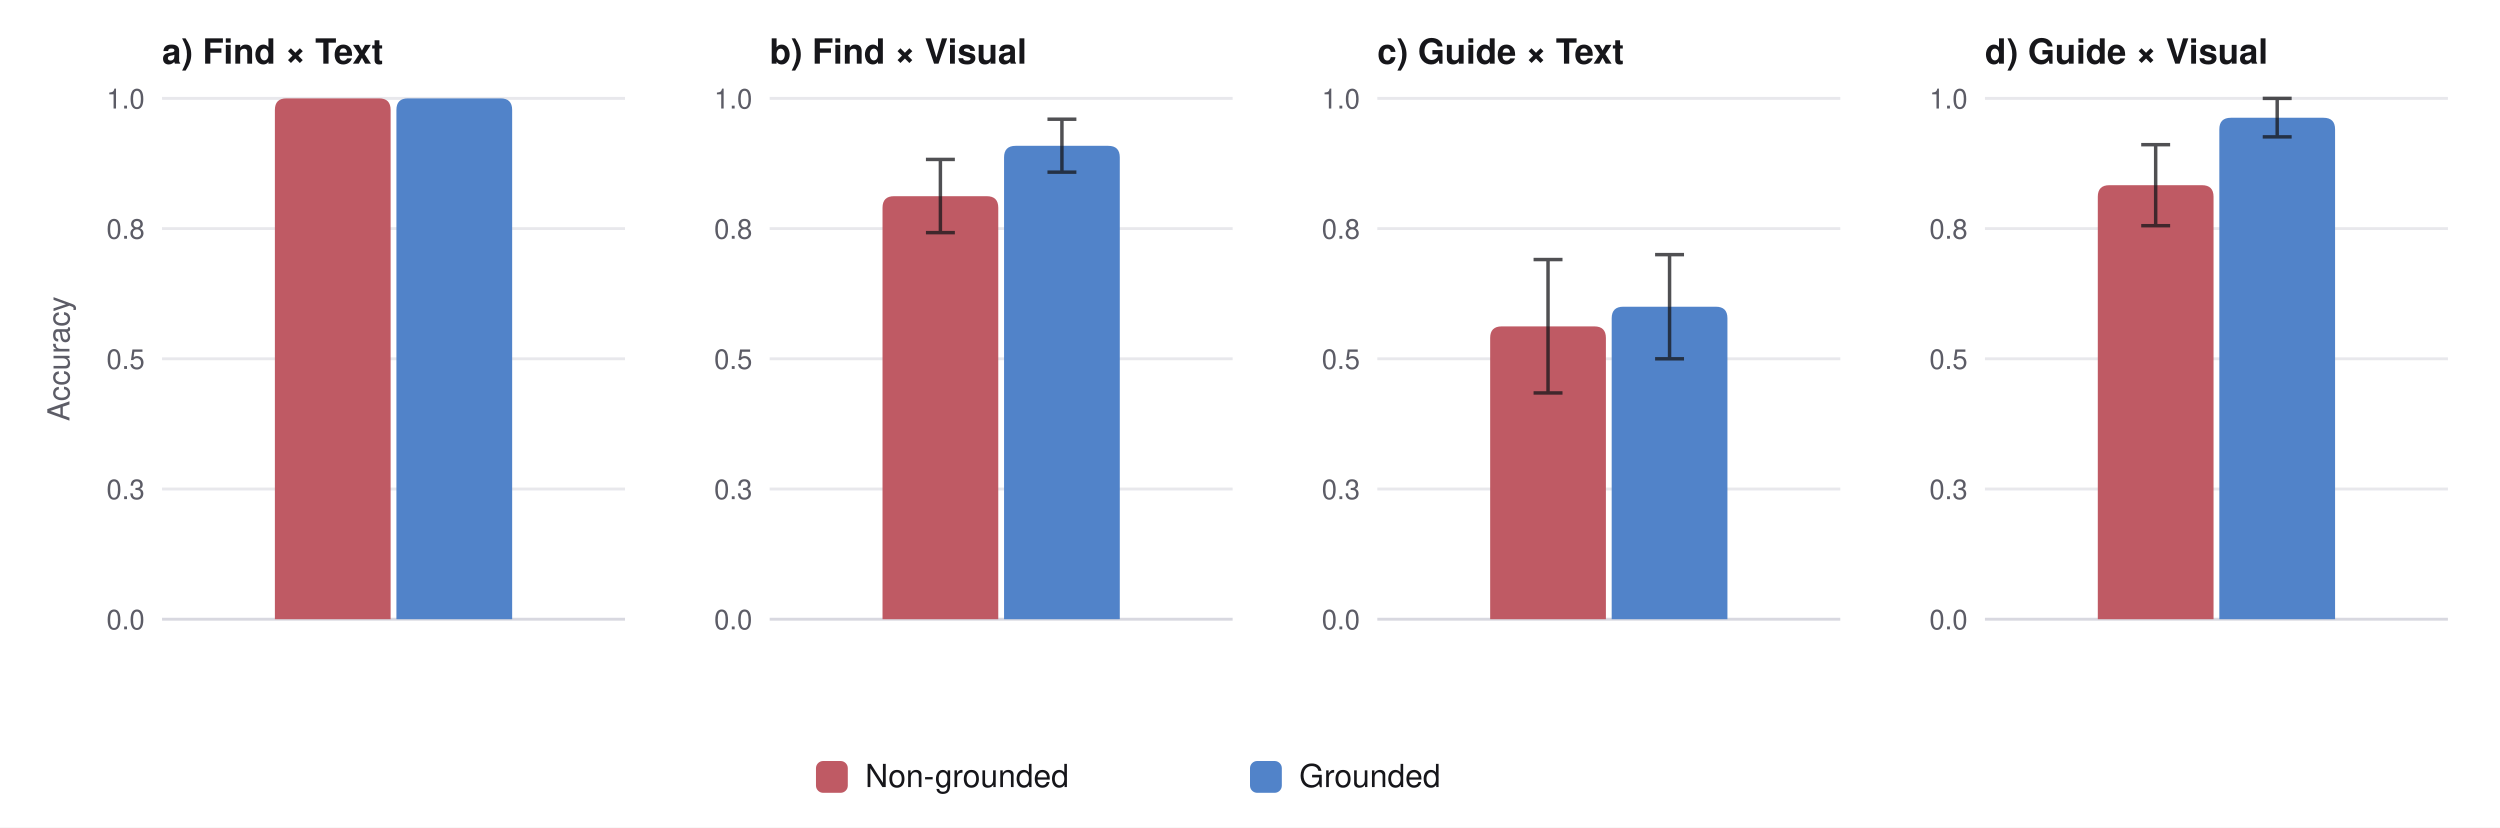
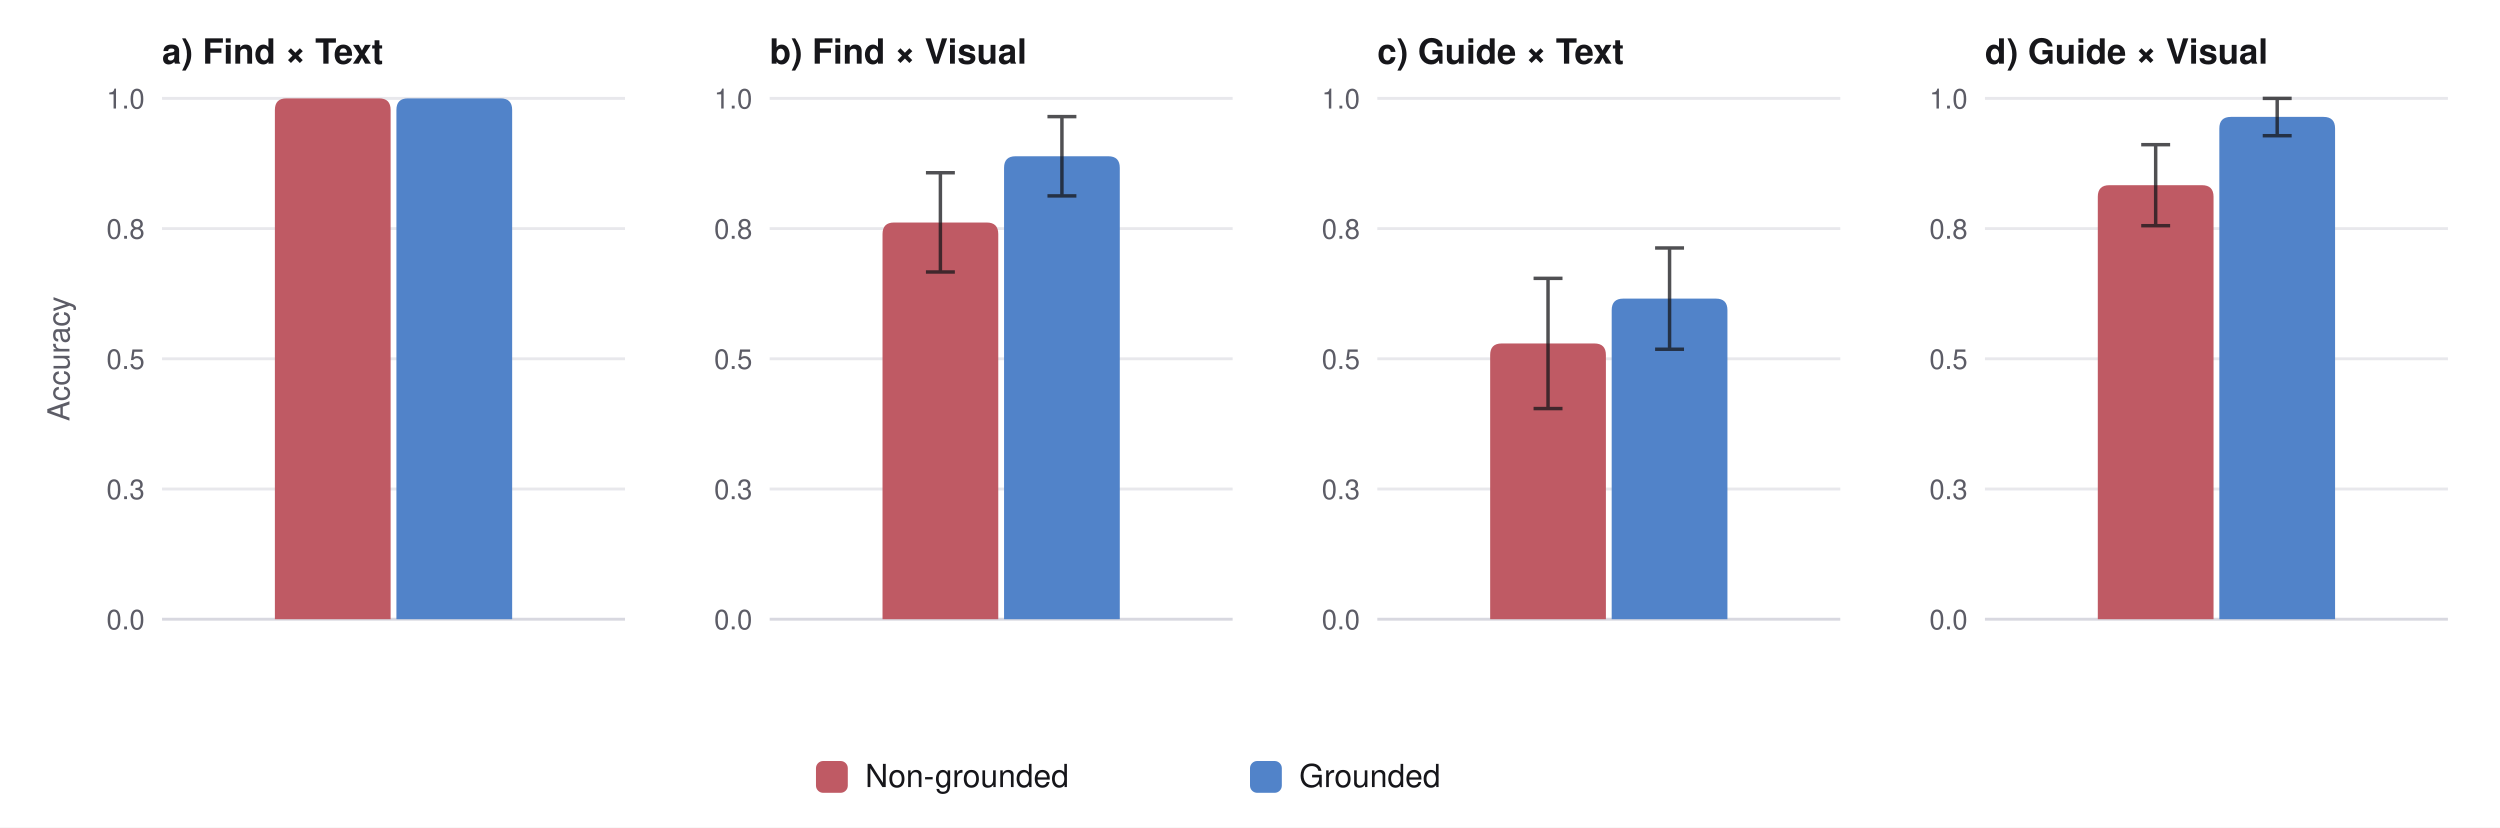
<svg xmlns="http://www.w3.org/2000/svg" width="864" height="286" viewBox="0 0 864 286" font-family="Helvetica, Arial, sans-serif">
  <rect width="864" height="286" fill="#ffffff" />
  <g>
    <text x="56.0" y="22.0" font-size="12" font-weight="700" fill="#16161a">a) Find × Text</text>
    <line x1="56.0" y1="214.0" x2="216.0" y2="214.0" stroke="#d8d8e0" stroke-width="1" />
    <text x="50.0" y="217.5" text-anchor="end" font-size="9.5" fill="#5c5c66">0.0</text>
    <line x1="56.0" y1="169.0" x2="216.0" y2="169.0" stroke="#d8d8e0" stroke-width="1" opacity="0.6" />
    <text x="50.0" y="172.5" text-anchor="end" font-size="9.5" fill="#5c5c66">0.3</text>
    <line x1="56.0" y1="124.0" x2="216.0" y2="124.0" stroke="#d8d8e0" stroke-width="1" opacity="0.6" />
    <text x="50.0" y="127.5" text-anchor="end" font-size="9.5" fill="#5c5c66">0.5</text>
    <line x1="56.0" y1="79.0" x2="216.0" y2="79.0" stroke="#d8d8e0" stroke-width="1" opacity="0.6" />
    <text x="50.0" y="82.5" text-anchor="end" font-size="9.5" fill="#5c5c66">0.8</text>
    <line x1="56.0" y1="34.0" x2="216.0" y2="34.0" stroke="#d8d8e0" stroke-width="1" opacity="0.6" />
    <text x="50.0" y="37.5" text-anchor="end" font-size="9.5" fill="#5c5c66">1.0</text>
    <path d="M95.0,214.0 L95.0,38.0 Q95.0,34.0 99.0,34.0 L131.0,34.0 Q135.0,34.0 135.0,38.0 L135.0,214.0 Z" fill="#bf5a64" />
    <path d="M137.0,214.0 L137.0,38.0 Q137.0,34.0 141.0,34.0 L173.0,34.0 Q177.0,34.0 177.0,38.0 L177.0,214.0 Z" fill="#5183c9" />
    <text transform="translate(24.0,124.0) rotate(-90)" text-anchor="middle" font-size="10.5" fill="#5c5c66">Accuracy</text>
  </g>
  <g>
    <text x="266.0" y="22.0" font-size="12" font-weight="700" fill="#16161a">b) Find × Visual</text>
    <line x1="266.0" y1="214.0" x2="426.0" y2="214.0" stroke="#d8d8e0" stroke-width="1" />
    <text x="260.0" y="217.5" text-anchor="end" font-size="9.5" fill="#5c5c66">0.0</text>
    <line x1="266.0" y1="169.0" x2="426.0" y2="169.0" stroke="#d8d8e0" stroke-width="1" opacity="0.6" />
    <text x="260.0" y="172.5" text-anchor="end" font-size="9.5" fill="#5c5c66">0.3</text>
    <line x1="266.0" y1="124.0" x2="426.0" y2="124.0" stroke="#d8d8e0" stroke-width="1" opacity="0.6" />
    <text x="260.0" y="127.5" text-anchor="end" font-size="9.5" fill="#5c5c66">0.5</text>
    <line x1="266.0" y1="79.0" x2="426.0" y2="79.0" stroke="#d8d8e0" stroke-width="1" opacity="0.6" />
    <text x="260.0" y="82.5" text-anchor="end" font-size="9.5" fill="#5c5c66">0.8</text>
    <line x1="266.0" y1="34.0" x2="426.0" y2="34.0" stroke="#d8d8e0" stroke-width="1" opacity="0.6" />
    <text x="260.0" y="37.5" text-anchor="end" font-size="9.5" fill="#5c5c66">1.0</text>
-     <path d="M305.0,214.0 L305.0,71.8 Q305.0,67.8 309.0,67.8 L341.0,67.8 Q345.0,67.8 345.0,71.8 L345.0,214.0 Z" fill="#bf5a64" />
+     <path d="M305.0,214.0 L305.0,80.9 Q305.0,76.9 309.0,76.9 L341.0,76.9 Q345.0,76.9 345.0,80.9 L345.0,214.0 Z" fill="#bf5a64" />
    <g stroke="#16161a" stroke-width="1.2" fill="none" opacity="0.75">
-       <line x1="325.0" y1="80.4" x2="325.0" y2="55.1" />
-       <line x1="320.0" y1="55.1" x2="330.0" y2="55.1" />
-       <line x1="320.0" y1="80.4" x2="330.0" y2="80.4" />
+       <line x1="325.0" y1="94.0" x2="325.0" y2="59.7" />
+       <line x1="320.0" y1="59.7" x2="330.0" y2="59.7" />
+       <line x1="320.0" y1="94.0" x2="330.0" y2="94.0" />
    </g>
-     <path d="M347.0,214.0 L347.0,54.4 Q347.0,50.4 351.0,50.4 L383.0,50.4 Q387.0,50.4 387.0,54.4 L387.0,214.0 Z" fill="#5183c9" />
+     <path d="M347.0,214.0 L347.0,58.0 Q347.0,54.0 351.0,54.0 L383.0,54.0 Q387.0,54.0 387.0,58.0 L387.0,214.0 Z" fill="#5183c9" />
    <g stroke="#16161a" stroke-width="1.2" fill="none" opacity="0.75">
-       <line x1="367.0" y1="59.5" x2="367.0" y2="41.2" />
-       <line x1="362.0" y1="41.2" x2="372.0" y2="41.2" />
-       <line x1="362.0" y1="59.5" x2="372.0" y2="59.5" />
+       <line x1="367.0" y1="67.7" x2="367.0" y2="40.3" />
+       <line x1="362.0" y1="40.3" x2="372.0" y2="40.3" />
+       <line x1="362.0" y1="67.7" x2="372.0" y2="67.7" />
    </g>
  </g>
  <g>
    <text x="476.0" y="22.0" font-size="12" font-weight="700" fill="#16161a">c) Guide × Text</text>
    <line x1="476.0" y1="214.0" x2="636.0" y2="214.0" stroke="#d8d8e0" stroke-width="1" />
    <text x="470.0" y="217.5" text-anchor="end" font-size="9.5" fill="#5c5c66">0.0</text>
    <line x1="476.0" y1="169.0" x2="636.0" y2="169.0" stroke="#d8d8e0" stroke-width="1" opacity="0.6" />
    <text x="470.0" y="172.5" text-anchor="end" font-size="9.5" fill="#5c5c66">0.3</text>
    <line x1="476.0" y1="124.0" x2="636.0" y2="124.0" stroke="#d8d8e0" stroke-width="1" opacity="0.6" />
    <text x="470.0" y="127.5" text-anchor="end" font-size="9.5" fill="#5c5c66">0.5</text>
    <line x1="476.0" y1="79.0" x2="636.0" y2="79.0" stroke="#d8d8e0" stroke-width="1" opacity="0.6" />
    <text x="470.0" y="82.5" text-anchor="end" font-size="9.5" fill="#5c5c66">0.8</text>
    <line x1="476.0" y1="34.0" x2="636.0" y2="34.0" stroke="#d8d8e0" stroke-width="1" opacity="0.6" />
    <text x="470.0" y="37.5" text-anchor="end" font-size="9.5" fill="#5c5c66">1.0</text>
-     <path d="M515.0,214.0 L515.0,116.8 Q515.0,112.8 519.0,112.8 L551.0,112.8 Q555.0,112.8 555.0,116.8 L555.0,214.0 Z" fill="#bf5a64" />
+     <path d="M515.0,214.0 L515.0,122.7 Q515.0,118.7 519.0,118.7 L551.0,118.7 Q555.0,118.7 555.0,122.7 L555.0,214.0 Z" fill="#bf5a64" />
    <g stroke="#16161a" stroke-width="1.2" fill="none" opacity="0.75">
-       <line x1="535.0" y1="135.8" x2="535.0" y2="89.7" />
-       <line x1="530.0" y1="89.7" x2="540.0" y2="89.7" />
-       <line x1="530.0" y1="135.8" x2="540.0" y2="135.8" />
+       <line x1="535.0" y1="141.2" x2="535.0" y2="96.2" />
+       <line x1="530.0" y1="96.2" x2="540.0" y2="96.2" />
+       <line x1="530.0" y1="141.2" x2="540.0" y2="141.2" />
    </g>
-     <path d="M557.0,214.0 L557.0,110.0 Q557.0,106.0 561.0,106.0 L593.0,106.0 Q597.0,106.0 597.0,110.0 L597.0,214.0 Z" fill="#5183c9" />
+     <path d="M557.0,214.0 L557.0,107.2 Q557.0,103.2 561.0,103.2 L593.0,103.2 Q597.0,103.2 597.0,107.2 L597.0,214.0 Z" fill="#5183c9" />
    <g stroke="#16161a" stroke-width="1.2" fill="none" opacity="0.75">
-       <line x1="577.0" y1="124.0" x2="577.0" y2="88.0" />
-       <line x1="572.0" y1="88.0" x2="582.0" y2="88.0" />
-       <line x1="572.0" y1="124.0" x2="582.0" y2="124.0" />
+       <line x1="577.0" y1="120.7" x2="577.0" y2="85.7" />
+       <line x1="572.0" y1="85.7" x2="582.0" y2="85.7" />
+       <line x1="572.0" y1="120.7" x2="582.0" y2="120.7" />
    </g>
  </g>
  <g>
    <text x="686.0" y="22.0" font-size="12" font-weight="700" fill="#16161a">d) Guide × Visual</text>
    <line x1="686.0" y1="214.0" x2="846.0" y2="214.0" stroke="#d8d8e0" stroke-width="1" />
    <text x="680.0" y="217.5" text-anchor="end" font-size="9.5" fill="#5c5c66">0.0</text>
    <line x1="686.0" y1="169.0" x2="846.0" y2="169.0" stroke="#d8d8e0" stroke-width="1" opacity="0.6" />
    <text x="680.0" y="172.5" text-anchor="end" font-size="9.5" fill="#5c5c66">0.3</text>
    <line x1="686.0" y1="124.0" x2="846.0" y2="124.0" stroke="#d8d8e0" stroke-width="1" opacity="0.6" />
    <text x="680.0" y="127.5" text-anchor="end" font-size="9.5" fill="#5c5c66">0.5</text>
    <line x1="686.0" y1="79.0" x2="846.0" y2="79.0" stroke="#d8d8e0" stroke-width="1" opacity="0.6" />
    <text x="680.0" y="82.5" text-anchor="end" font-size="9.5" fill="#5c5c66">0.8</text>
    <line x1="686.0" y1="34.0" x2="846.0" y2="34.0" stroke="#d8d8e0" stroke-width="1" opacity="0.6" />
    <text x="680.0" y="37.5" text-anchor="end" font-size="9.5" fill="#5c5c66">1.0</text>
    <path d="M725.0,214.0 L725.0,68.0 Q725.0,64.0 729.0,64.0 L761.0,64.0 Q765.0,64.0 765.0,68.0 L765.0,214.0 Z" fill="#bf5a64" />
    <g stroke="#16161a" stroke-width="1.2" fill="none" opacity="0.75">
      <line x1="745.0" y1="78.0" x2="745.0" y2="50.0" />
      <line x1="740.0" y1="50.0" x2="750.0" y2="50.0" />
      <line x1="740.0" y1="78.0" x2="750.0" y2="78.0" />
    </g>
-     <path d="M767.0,214.0 L767.0,44.7 Q767.0,40.7 771.0,40.7 L803.0,40.7 Q807.0,40.7 807.0,44.7 L807.0,214.0 Z" fill="#5183c9" />
+     <path d="M767.0,214.0 L767.0,44.4 Q767.0,40.4 771.0,40.4 L803.0,40.4 Q807.0,40.4 807.0,44.4 L807.0,214.0 Z" fill="#5183c9" />
    <g stroke="#16161a" stroke-width="1.2" fill="none" opacity="0.75">
-       <line x1="787.0" y1="47.3" x2="787.0" y2="34.0" />
+       <line x1="787.0" y1="46.9" x2="787.0" y2="34.0" />
      <line x1="782.0" y1="34.0" x2="792.0" y2="34.0" />
-       <line x1="782.0" y1="47.3" x2="792.0" y2="47.3" />
+       <line x1="782.0" y1="46.9" x2="792.0" y2="46.9" />
    </g>
  </g>
  <g>
    <rect x="282" y="263" width="11" height="11" rx="2.5" fill="#bf5a64" />
    <text x="299" y="272" font-size="11" fill="#16161a">Non-grounded</text>
    <rect x="432" y="263" width="11" height="11" rx="2.5" fill="#5183c9" />
    <text x="449" y="272" font-size="11" fill="#16161a">Grounded</text>
  </g>
</svg>
